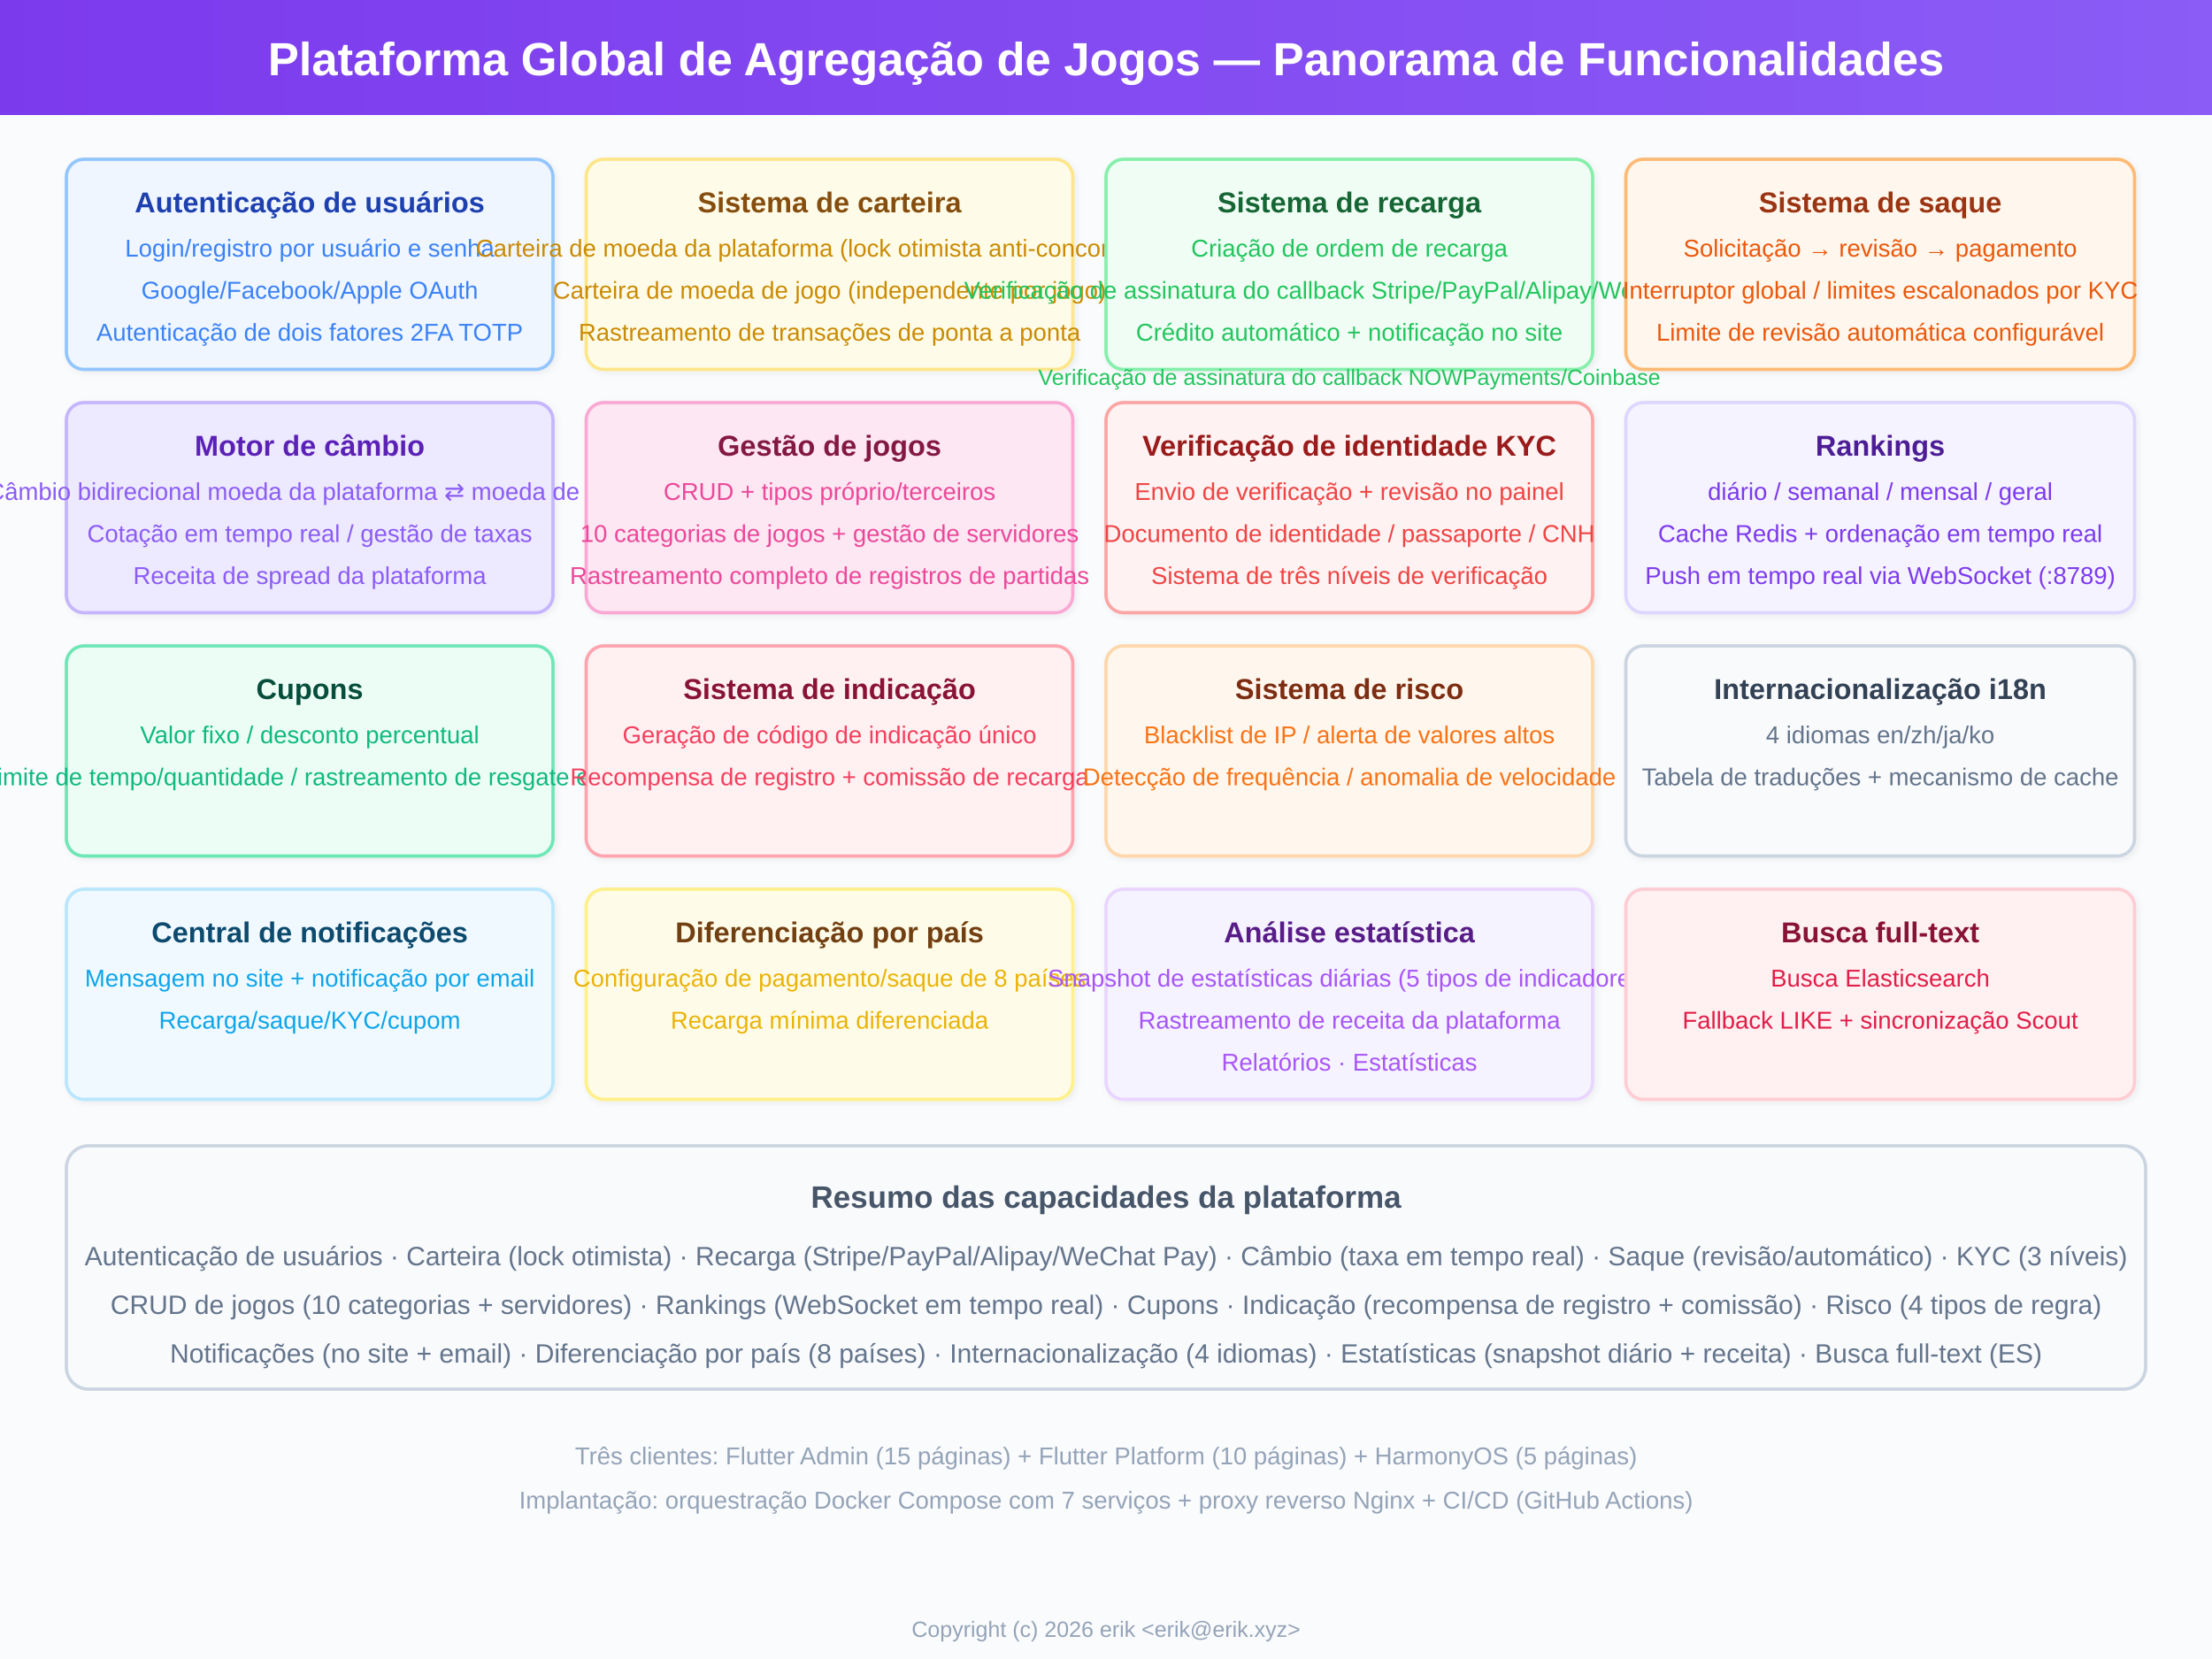
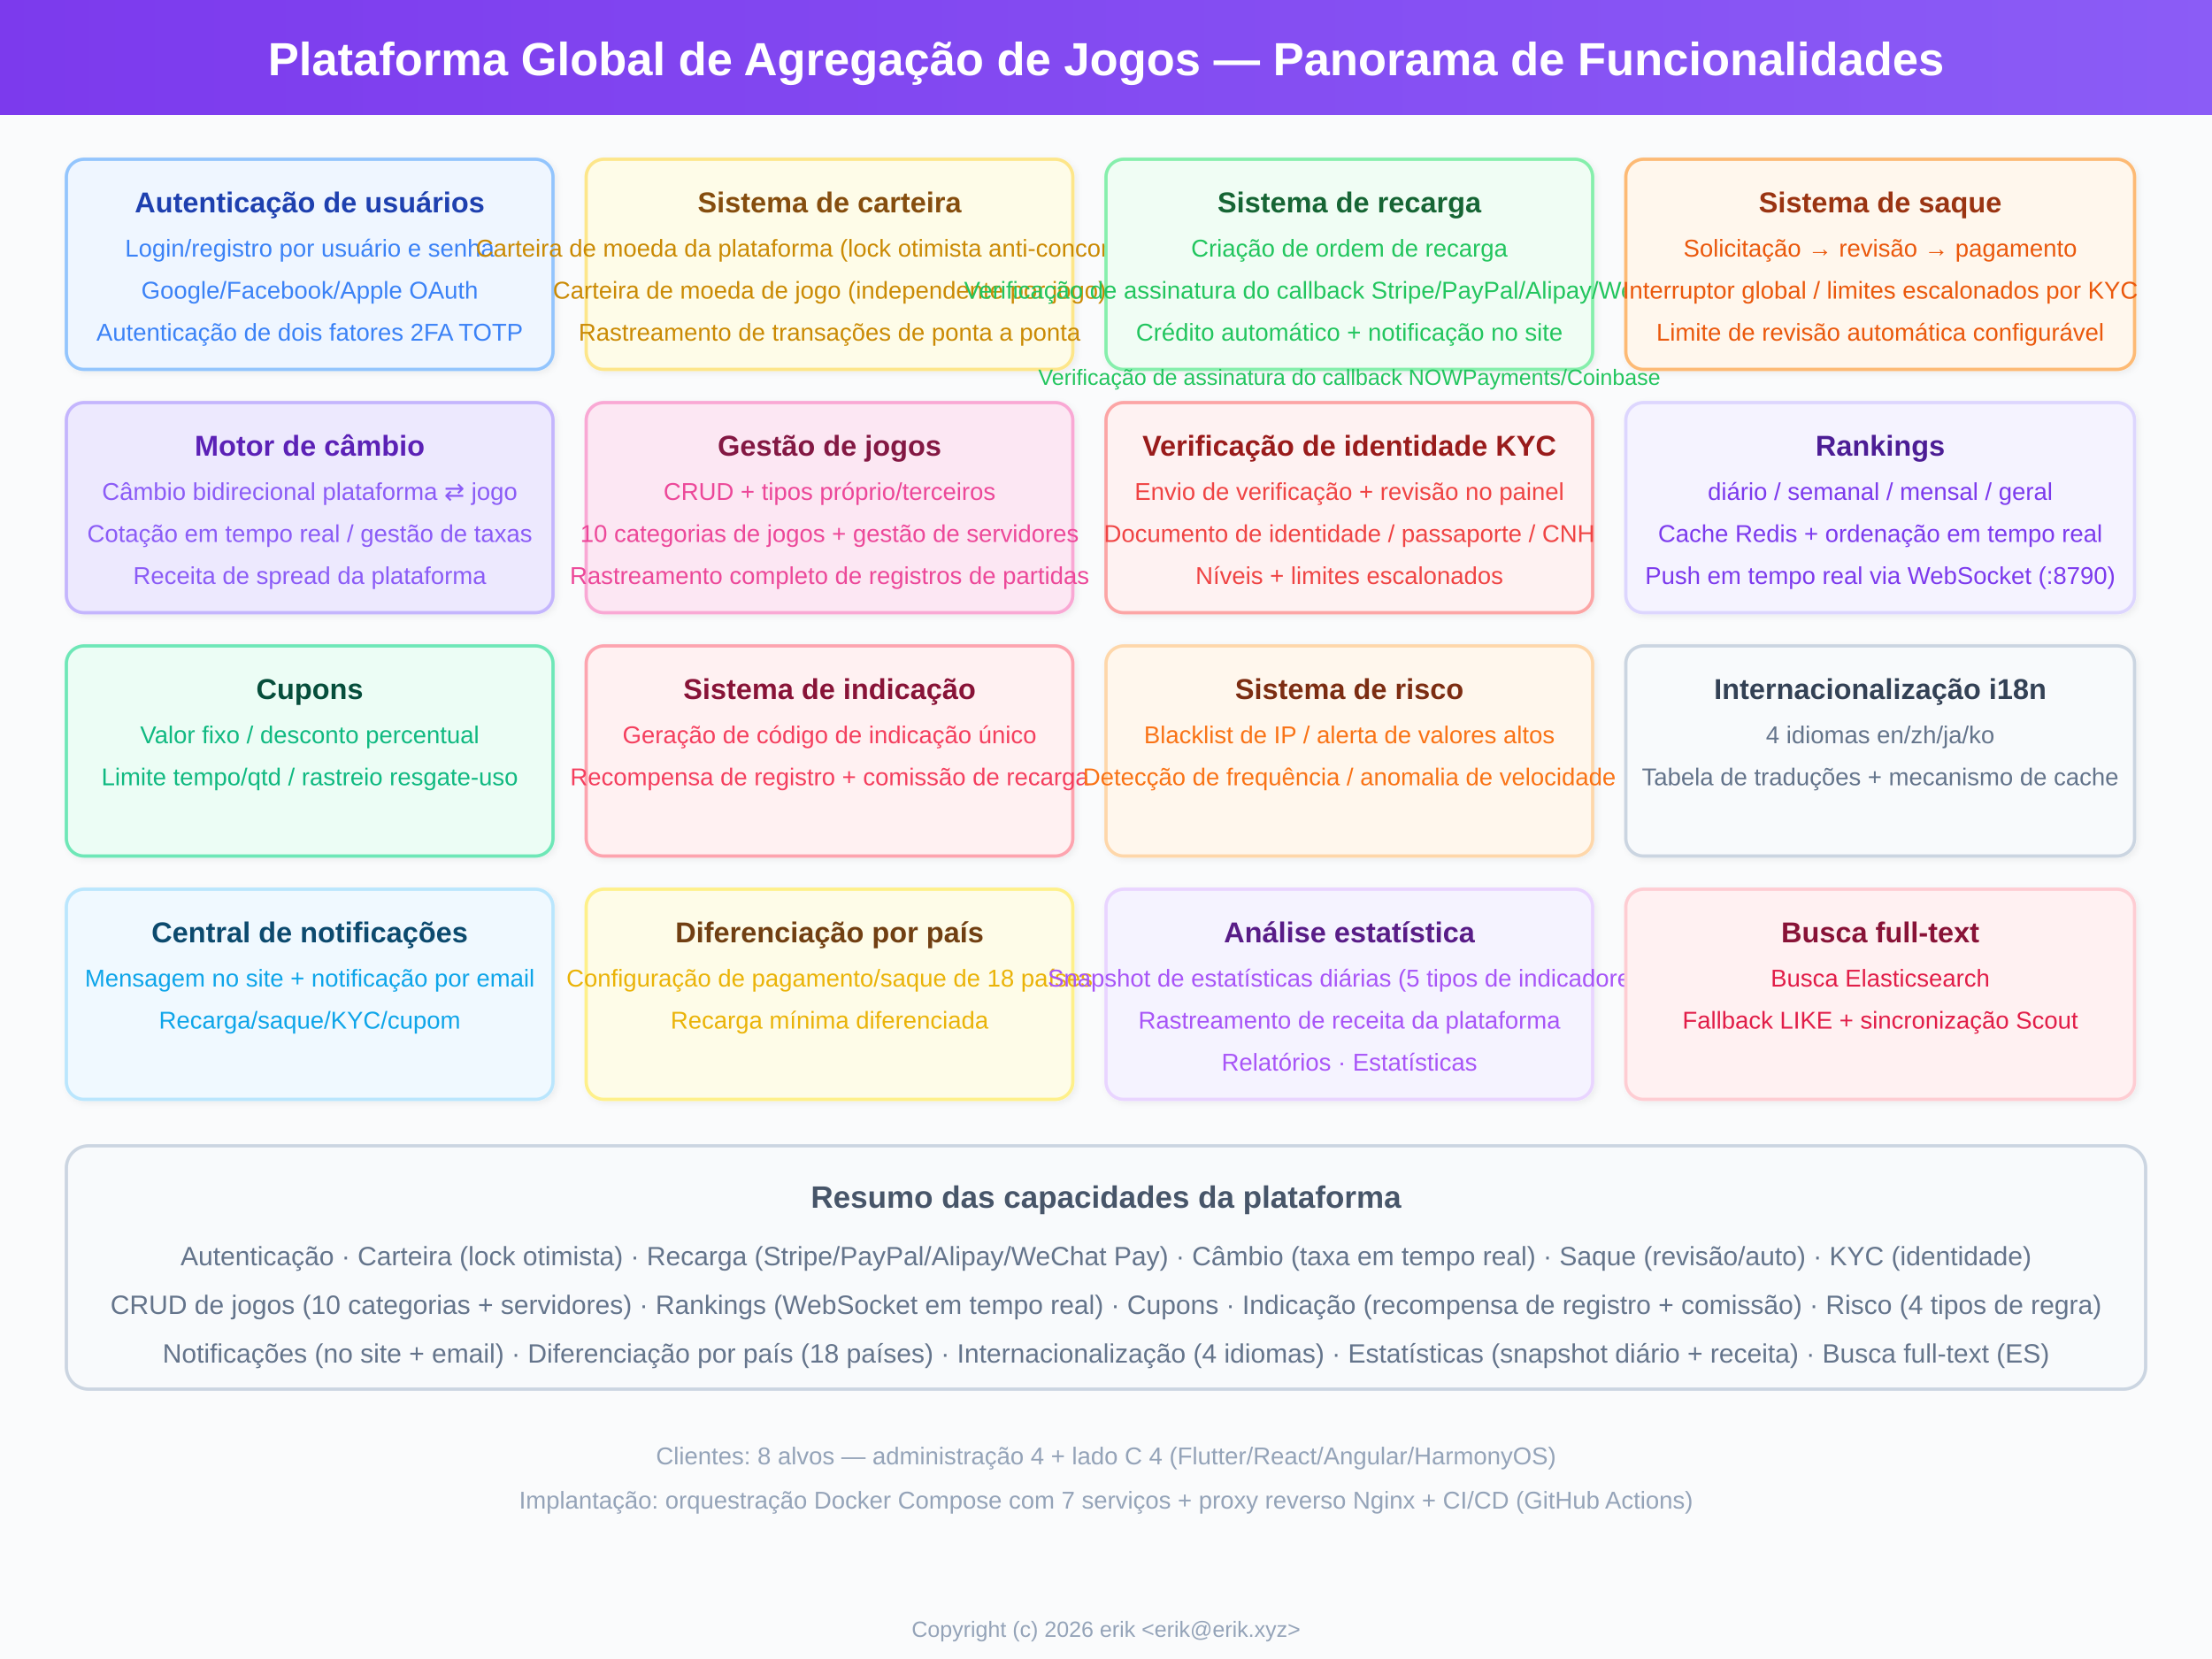
<svg xmlns="http://www.w3.org/2000/svg" viewBox="0 0 1000 750" font-family="Arial, 'Noto Sans SC', 'Noto Sans', sans-serif">
  <defs>
    <linearGradient id="hd" x1="0" y1="0" x2="1" y2="0">
      <stop offset="0%" stop-color="#7c3aed" />
      <stop offset="100%" stop-color="#8b5cf6" />
    </linearGradient>
    <filter id="sh">
      <feDropShadow dx="1" dy="1" stdDeviation="1.5" flood-opacity=".06" />
    </filter>
  </defs>
  <rect width="1000" height="750" fill="#fafbfc" />
  <rect x="0" y="0" width="1000" height="52" fill="url(#hd)" />
  <text x="500" y="34" text-anchor="middle" fill="#fff" font-size="21" font-weight="bold">Plataforma Global de Agregação de Jogos — Panorama de Funcionalidades</text>
  <rect x="30" y="72" width="220" height="95" rx="8" fill="#eff6ff" stroke="#93c5fd" stroke-width="1.5" filter="url(#sh)" />
  <text x="140" y="96" text-anchor="middle" fill="#1e40af" font-size="13" font-weight="bold">Autenticação de usuários</text>
  <text x="140" y="116" text-anchor="middle" fill="#3b82f6" font-size="11">Login/registro por usuário e senha</text>
  <text x="140" y="135" text-anchor="middle" fill="#3b82f6" font-size="11">Google/Facebook/Apple OAuth</text>
  <text x="140" y="154" text-anchor="middle" fill="#3b82f6" font-size="11">Autenticação de dois fatores 2FA TOTP</text>
  <rect x="265" y="72" width="220" height="95" rx="8" fill="#fefce8" stroke="#fde68a" stroke-width="1.5" filter="url(#sh)" />
  <text x="375" y="96" text-anchor="middle" fill="#854d0e" font-size="13" font-weight="bold">Sistema de carteira</text>
  <text x="375" y="116" text-anchor="middle" fill="#ca8a04" font-size="11">Carteira de moeda da plataforma (lock otimista anti-concorrência)</text>
  <text x="375" y="135" text-anchor="middle" fill="#ca8a04" font-size="11">Carteira de moeda de jogo (independente por jogo)</text>
  <text x="375" y="154" text-anchor="middle" fill="#ca8a04" font-size="11">Rastreamento de transações de ponta a ponta</text>
  <rect x="500" y="72" width="220" height="95" rx="8" fill="#f0fdf4" stroke="#86efac" stroke-width="1.5" filter="url(#sh)" />
  <text x="610" y="96" text-anchor="middle" fill="#166534" font-size="13" font-weight="bold">Sistema de recarga</text>
  <text x="610" y="116" text-anchor="middle" fill="#22c55e" font-size="11">Criação de ordem de recarga</text>
  <text x="610" y="135" text-anchor="middle" fill="#22c55e" font-size="11">Verificação de assinatura do callback Stripe/PayPal/Alipay/WeChat Pay</text>
  <text x="610" y="174" text-anchor="middle" fill="#22c55e" font-size="10">Verificação de assinatura do callback NOWPayments/Coinbase</text>
  <text x="610" y="154" text-anchor="middle" fill="#22c55e" font-size="11">Crédito automático + notificação no site</text>
  <rect x="735" y="72" width="230" height="95" rx="8" fill="#fff7ed" stroke="#fdba74" stroke-width="1.5" filter="url(#sh)" />
  <text x="850" y="96" text-anchor="middle" fill="#9a3412" font-size="13" font-weight="bold">Sistema de saque</text>
  <text x="850" y="116" text-anchor="middle" fill="#ea580c" font-size="11">Solicitação → revisão → pagamento</text>
  <text x="850" y="135" text-anchor="middle" fill="#ea580c" font-size="11">Interruptor global / limites escalonados por KYC</text>
  <text x="850" y="154" text-anchor="middle" fill="#ea580c" font-size="11">Limite de revisão automática configurável</text>
  <rect x="30" y="182" width="220" height="95" rx="8" fill="#ede9fe" stroke="#c4b5fd" stroke-width="1.5" filter="url(#sh)" />
  <text x="140" y="206" text-anchor="middle" fill="#5b21b6" font-size="13" font-weight="bold">Motor de câmbio</text>
-   <text x="140" y="226" text-anchor="middle" fill="#8b5cf6" font-size="11">Câmbio bidirecional moeda da plataforma ⇄ moeda de jogo</text>
+   <text x="140" y="226" text-anchor="middle" fill="#8b5cf6" font-size="11">Câmbio bidirecional plataforma ⇄ jogo</text>
  <text x="140" y="245" text-anchor="middle" fill="#8b5cf6" font-size="11">Cotação em tempo real / gestão de taxas</text>
  <text x="140" y="264" text-anchor="middle" fill="#8b5cf6" font-size="11">Receita de spread da plataforma</text>
  <rect x="265" y="182" width="220" height="95" rx="8" fill="#fce7f3" stroke="#f9a8d4" stroke-width="1.5" filter="url(#sh)" />
  <text x="375" y="206" text-anchor="middle" fill="#831843" font-size="13" font-weight="bold">Gestão de jogos</text>
  <text x="375" y="226" text-anchor="middle" fill="#ec4899" font-size="11">CRUD + tipos próprio/terceiros</text>
  <text x="375" y="245" text-anchor="middle" fill="#ec4899" font-size="11">10 categorias de jogos + gestão de servidores</text>
  <text x="375" y="264" text-anchor="middle" fill="#ec4899" font-size="11">Rastreamento completo de registros de partidas</text>
  <rect x="500" y="182" width="220" height="95" rx="8" fill="#fef2f2" stroke="#fca5a5" stroke-width="1.5" filter="url(#sh)" />
  <text x="610" y="206" text-anchor="middle" fill="#991b1b" font-size="13" font-weight="bold">Verificação de identidade KYC</text>
  <text x="610" y="226" text-anchor="middle" fill="#ef4444" font-size="11">Envio de verificação + revisão no painel</text>
  <text x="610" y="245" text-anchor="middle" fill="#ef4444" font-size="11">Documento de identidade / passaporte / CNH</text>
-   <text x="610" y="264" text-anchor="middle" fill="#ef4444" font-size="11">Sistema de três níveis de verificação</text>
+   <text x="610" y="264" text-anchor="middle" fill="#ef4444" font-size="11">Níveis + limites escalonados</text>
  <rect x="735" y="182" width="230" height="95" rx="8" fill="#f5f3ff" stroke="#ddd6fe" stroke-width="1.5" filter="url(#sh)" />
  <text x="850" y="206" text-anchor="middle" fill="#4c1d95" font-size="13" font-weight="bold">Rankings</text>
  <text x="850" y="226" text-anchor="middle" fill="#7c3aed" font-size="11">diário / semanal / mensal / geral</text>
  <text x="850" y="245" text-anchor="middle" fill="#7c3aed" font-size="11">Cache Redis + ordenação em tempo real</text>
-   <text x="850" y="264" text-anchor="middle" fill="#7c3aed" font-size="11">Push em tempo real via WebSocket (:8789)</text>
+   <text x="850" y="264" text-anchor="middle" fill="#7c3aed" font-size="11">Push em tempo real via WebSocket (:8790)</text>
  <rect x="30" y="292" width="220" height="95" rx="8" fill="#ecfdf5" stroke="#6ee7b7" stroke-width="1.5" filter="url(#sh)" />
  <text x="140" y="316" text-anchor="middle" fill="#064e3b" font-size="13" font-weight="bold">Cupons</text>
  <text x="140" y="336" text-anchor="middle" fill="#10b981" font-size="11">Valor fixo / desconto percentual</text>
-   <text x="140" y="355" text-anchor="middle" fill="#10b981" font-size="11">Limite de tempo/quantidade / rastreamento de resgate e uso</text>
+   <text x="140" y="355" text-anchor="middle" fill="#10b981" font-size="11">Limite tempo/qtd / rastreio resgate-uso</text>
  <rect x="265" y="292" width="220" height="95" rx="8" fill="#fff1f2" stroke="#fda4af" stroke-width="1.5" filter="url(#sh)" />
  <text x="375" y="316" text-anchor="middle" fill="#881337" font-size="13" font-weight="bold">Sistema de indicação</text>
  <text x="375" y="336" text-anchor="middle" fill="#f43f5e" font-size="11">Geração de código de indicação único</text>
  <text x="375" y="355" text-anchor="middle" fill="#f43f5e" font-size="11">Recompensa de registro + comissão de recarga</text>
  <rect x="500" y="292" width="220" height="95" rx="8" fill="#fff7ed" stroke="#fed7aa" stroke-width="1.5" filter="url(#sh)" />
  <text x="610" y="316" text-anchor="middle" fill="#7c2d12" font-size="13" font-weight="bold">Sistema de risco</text>
  <text x="610" y="336" text-anchor="middle" fill="#f97316" font-size="11">Blacklist de IP / alerta de valores altos</text>
  <text x="610" y="355" text-anchor="middle" fill="#f97316" font-size="11">Detecção de frequência / anomalia de velocidade</text>
  <rect x="735" y="292" width="230" height="95" rx="8" fill="#f8fafc" stroke="#cbd5e1" stroke-width="1.5" filter="url(#sh)" />
  <text x="850" y="316" text-anchor="middle" fill="#334155" font-size="13" font-weight="bold">Internacionalização i18n</text>
  <text x="850" y="336" text-anchor="middle" fill="#64748b" font-size="11">4 idiomas en/zh/ja/ko</text>
  <text x="850" y="355" text-anchor="middle" fill="#64748b" font-size="11">Tabela de traduções + mecanismo de cache</text>
  <rect x="30" y="402" width="220" height="95" rx="8" fill="#f0f9ff" stroke="#bae6fd" stroke-width="1.5" filter="url(#sh)" />
  <text x="140" y="426" text-anchor="middle" fill="#0c4a6e" font-size="13" font-weight="bold">Central de notificações</text>
  <text x="140" y="446" text-anchor="middle" fill="#0ea5e9" font-size="11">Mensagem no site + notificação por email</text>
  <text x="140" y="465" text-anchor="middle" fill="#0ea5e9" font-size="11">Recarga/saque/KYC/cupom</text>
  <rect x="265" y="402" width="220" height="95" rx="8" fill="#fefce8" stroke="#fef08a" stroke-width="1.5" filter="url(#sh)" />
  <text x="375" y="426" text-anchor="middle" fill="#713f12" font-size="13" font-weight="bold">Diferenciação por país</text>
-   <text x="375" y="446" text-anchor="middle" fill="#eab308" font-size="11">Configuração de pagamento/saque de 8 países</text>
+   <text x="375" y="446" text-anchor="middle" fill="#eab308" font-size="11">Configuração de pagamento/saque de 18 países</text>
  <text x="375" y="465" text-anchor="middle" fill="#eab308" font-size="11">Recarga mínima diferenciada</text>
  <rect x="500" y="402" width="220" height="95" rx="8" fill="#f5f3ff" stroke="#e9d5ff" stroke-width="1.5" filter="url(#sh)" />
  <text x="610" y="426" text-anchor="middle" fill="#581c87" font-size="13" font-weight="bold">Análise estatística</text>
  <text x="610" y="446" text-anchor="middle" fill="#a855f7" font-size="11">Snapshot de estatísticas diárias (5 tipos de indicadores)</text>
  <text x="610" y="465" text-anchor="middle" fill="#a855f7" font-size="11">Rastreamento de receita da plataforma</text>
  <text x="610" y="484" text-anchor="middle" fill="#a855f7" font-size="11">Relatórios · Estatísticas</text>
  <rect x="735" y="402" width="230" height="95" rx="8" fill="#fff1f2" stroke="#fecdd3" stroke-width="1.5" filter="url(#sh)" />
  <text x="850" y="426" text-anchor="middle" fill="#881337" font-size="13" font-weight="bold">Busca full-text</text>
  <text x="850" y="446" text-anchor="middle" fill="#e11d48" font-size="11">Busca Elasticsearch</text>
  <text x="850" y="465" text-anchor="middle" fill="#e11d48" font-size="11">Fallback LIKE + sincronização Scout</text>
  <rect x="30" y="518" width="940" height="110" rx="10" fill="#f8fafc" stroke="#cbd5e1" stroke-width="1.5" />
  <text x="500" y="546" text-anchor="middle" fill="#475569" font-size="14" font-weight="bold">Resumo das capacidades da plataforma</text>
-   <text x="500" y="572" text-anchor="middle" fill="#64748b" font-size="12">Autenticação de usuários · Carteira (lock otimista) · Recarga (Stripe/PayPal/Alipay/WeChat Pay) · Câmbio (taxa em tempo real) · Saque (revisão/automático) · KYC (3 níveis)</text>
+   <text x="500" y="572" text-anchor="middle" fill="#64748b" font-size="12">Autenticação · Carteira (lock otimista) · Recarga (Stripe/PayPal/Alipay/WeChat Pay) · Câmbio (taxa em tempo real) · Saque (revisão/auto) · KYC (identidade)</text>
  <text x="500" y="594" text-anchor="middle" fill="#64748b" font-size="12">CRUD de jogos (10 categorias + servidores) · Rankings (WebSocket em tempo real) · Cupons · Indicação (recompensa de registro + comissão) · Risco (4 tipos de regra)</text>
-   <text x="500" y="616" text-anchor="middle" fill="#64748b" font-size="12">Notificações (no site + email) · Diferenciação por país (8 países) · Internacionalização (4 idiomas) · Estatísticas (snapshot diário + receita) · Busca full-text (ES)</text>
-   <text x="500" y="662" text-anchor="middle" fill="#94a3b8" font-size="11">Três clientes: Flutter Admin (15 páginas) + Flutter Platform (10 páginas) + HarmonyOS (5 páginas)</text>
+   <text x="500" y="616" text-anchor="middle" fill="#64748b" font-size="12">Notificações (no site + email) · Diferenciação por país (18 países) · Internacionalização (4 idiomas) · Estatísticas (snapshot diário + receita) · Busca full-text (ES)</text>
+   <text x="500" y="662" text-anchor="middle" fill="#94a3b8" font-size="11">Clientes: 8 alvos — administração 4 + lado C 4 (Flutter/React/Angular/HarmonyOS)</text>
  <text x="500" y="682" text-anchor="middle" fill="#94a3b8" font-size="11">Implantação: orquestração Docker Compose com 7 serviços + proxy reverso Nginx + CI/CD (GitHub Actions)</text>
  <text x="500" y="740" text-anchor="middle" fill="#94a3b8" font-size="10">Copyright (c) 2026 erik &lt;erik@erik.xyz&gt;</text>
</svg>
